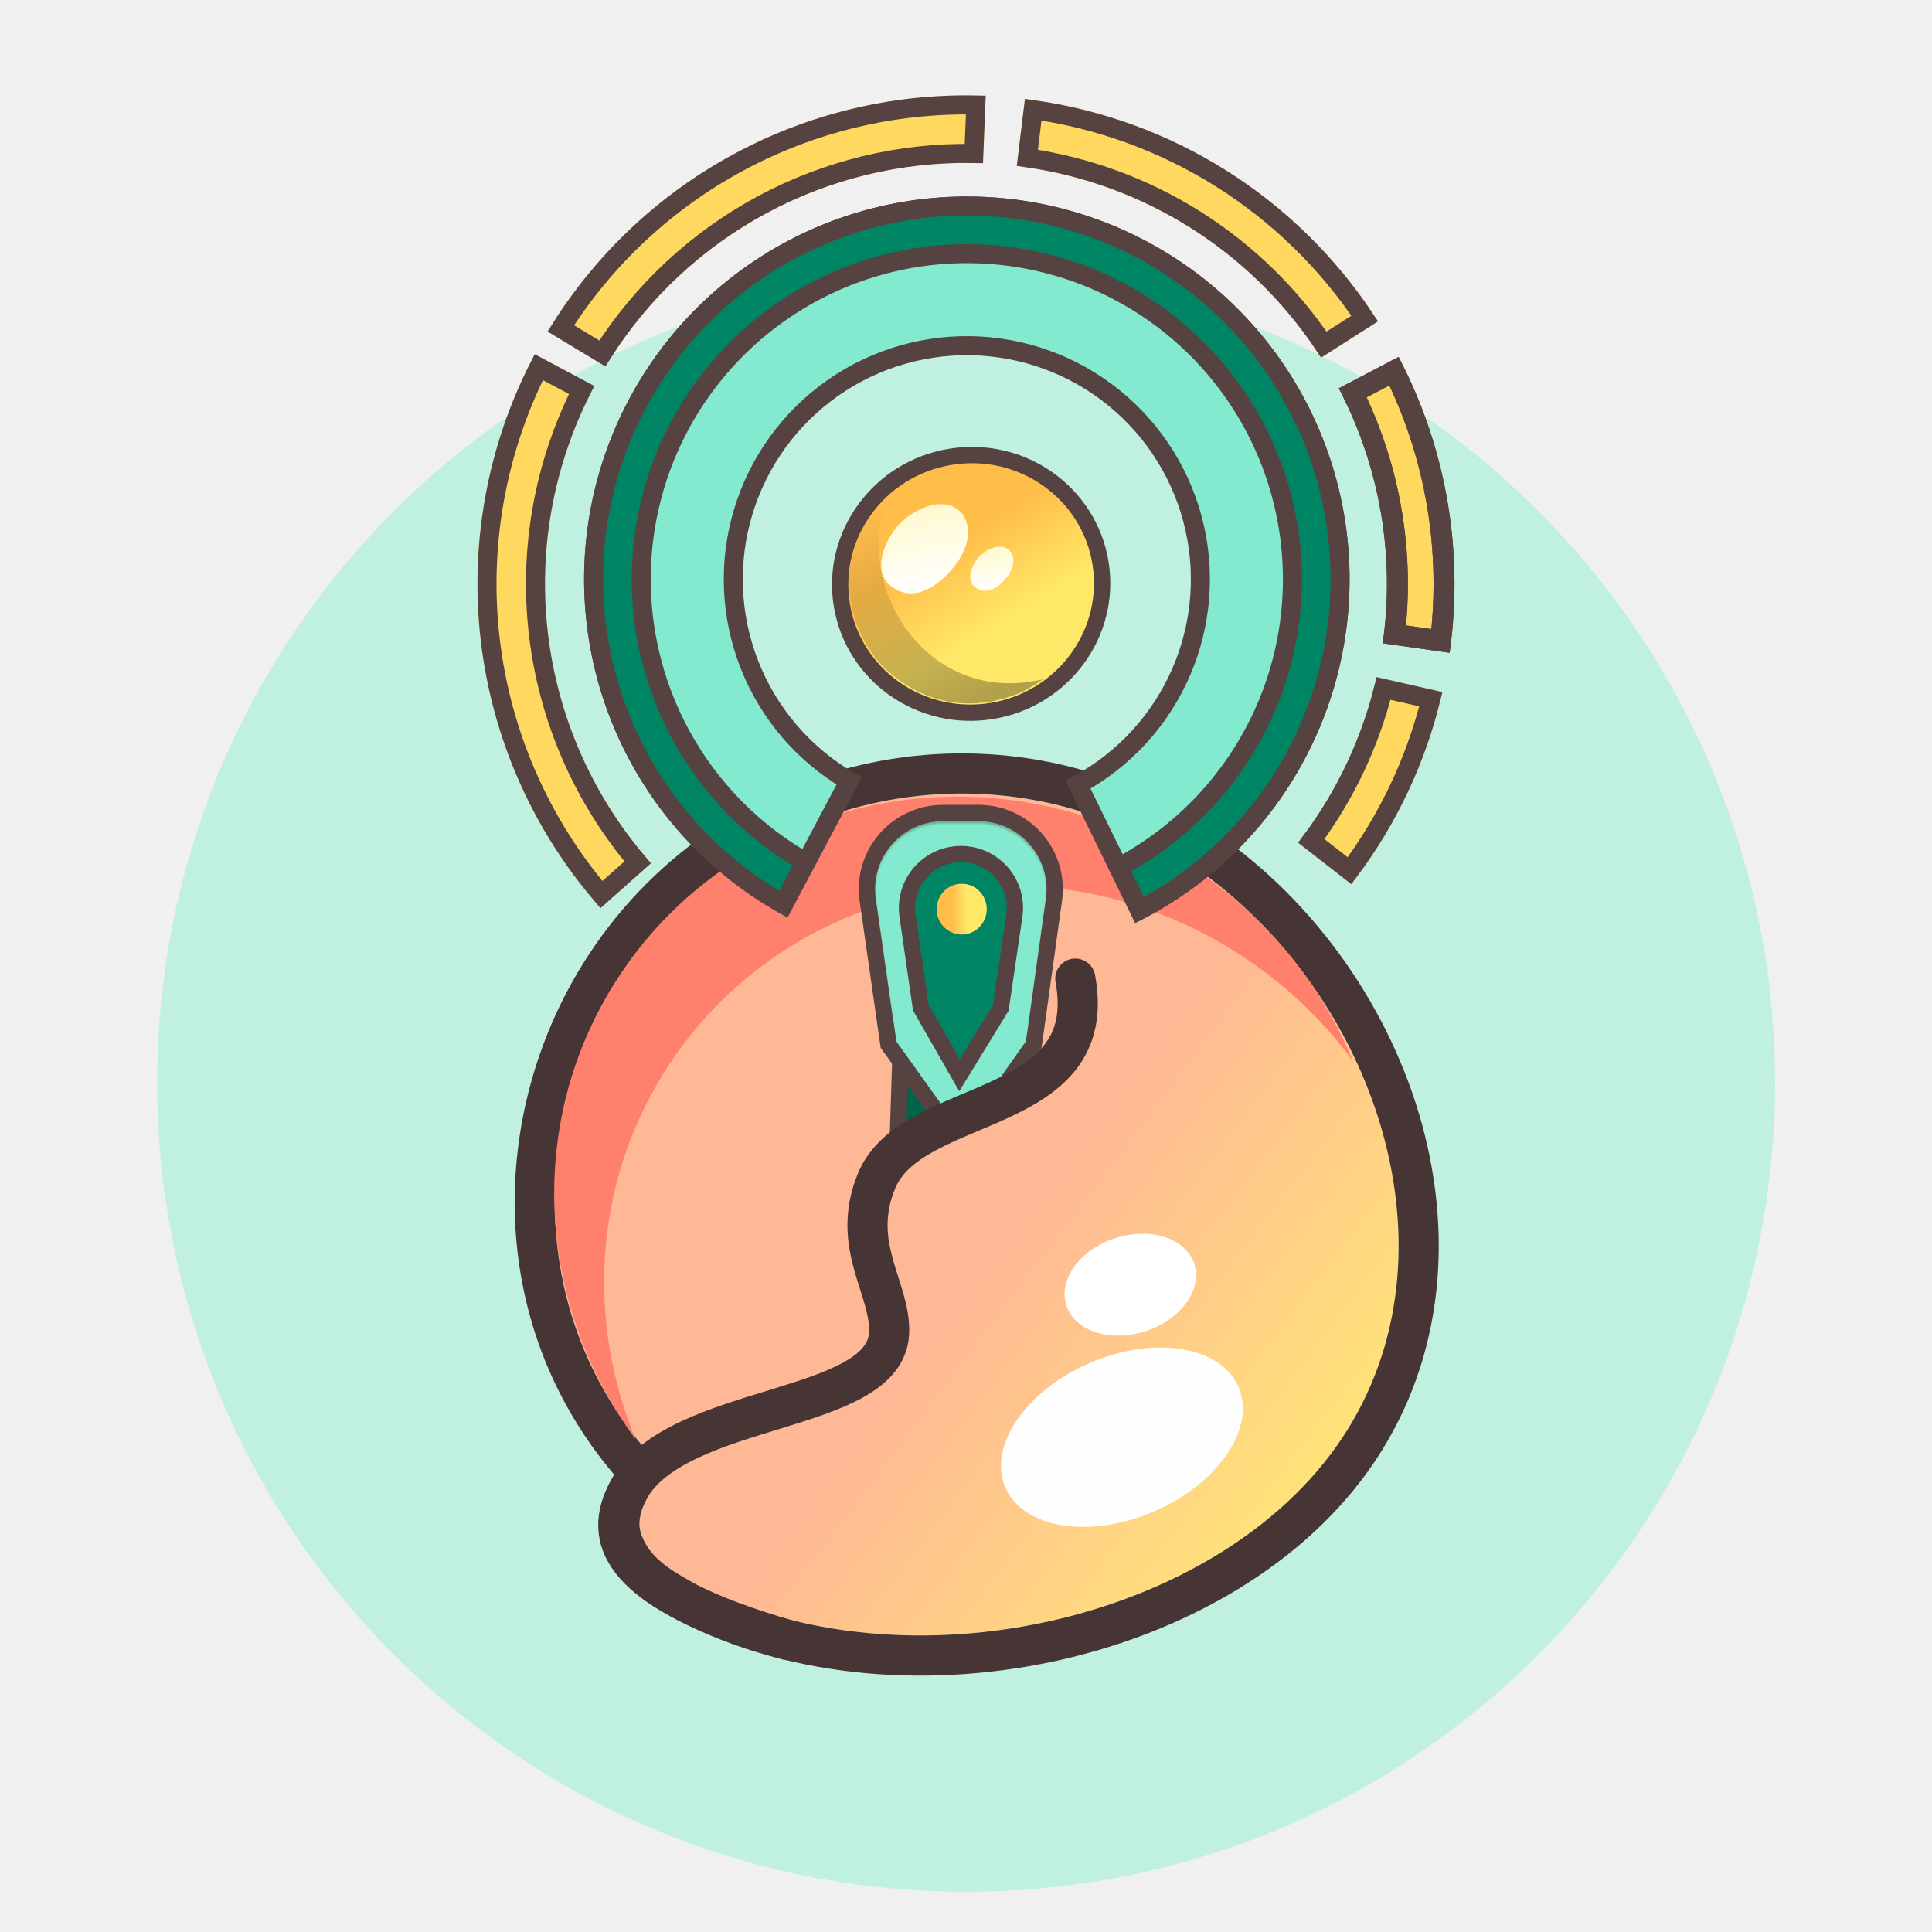
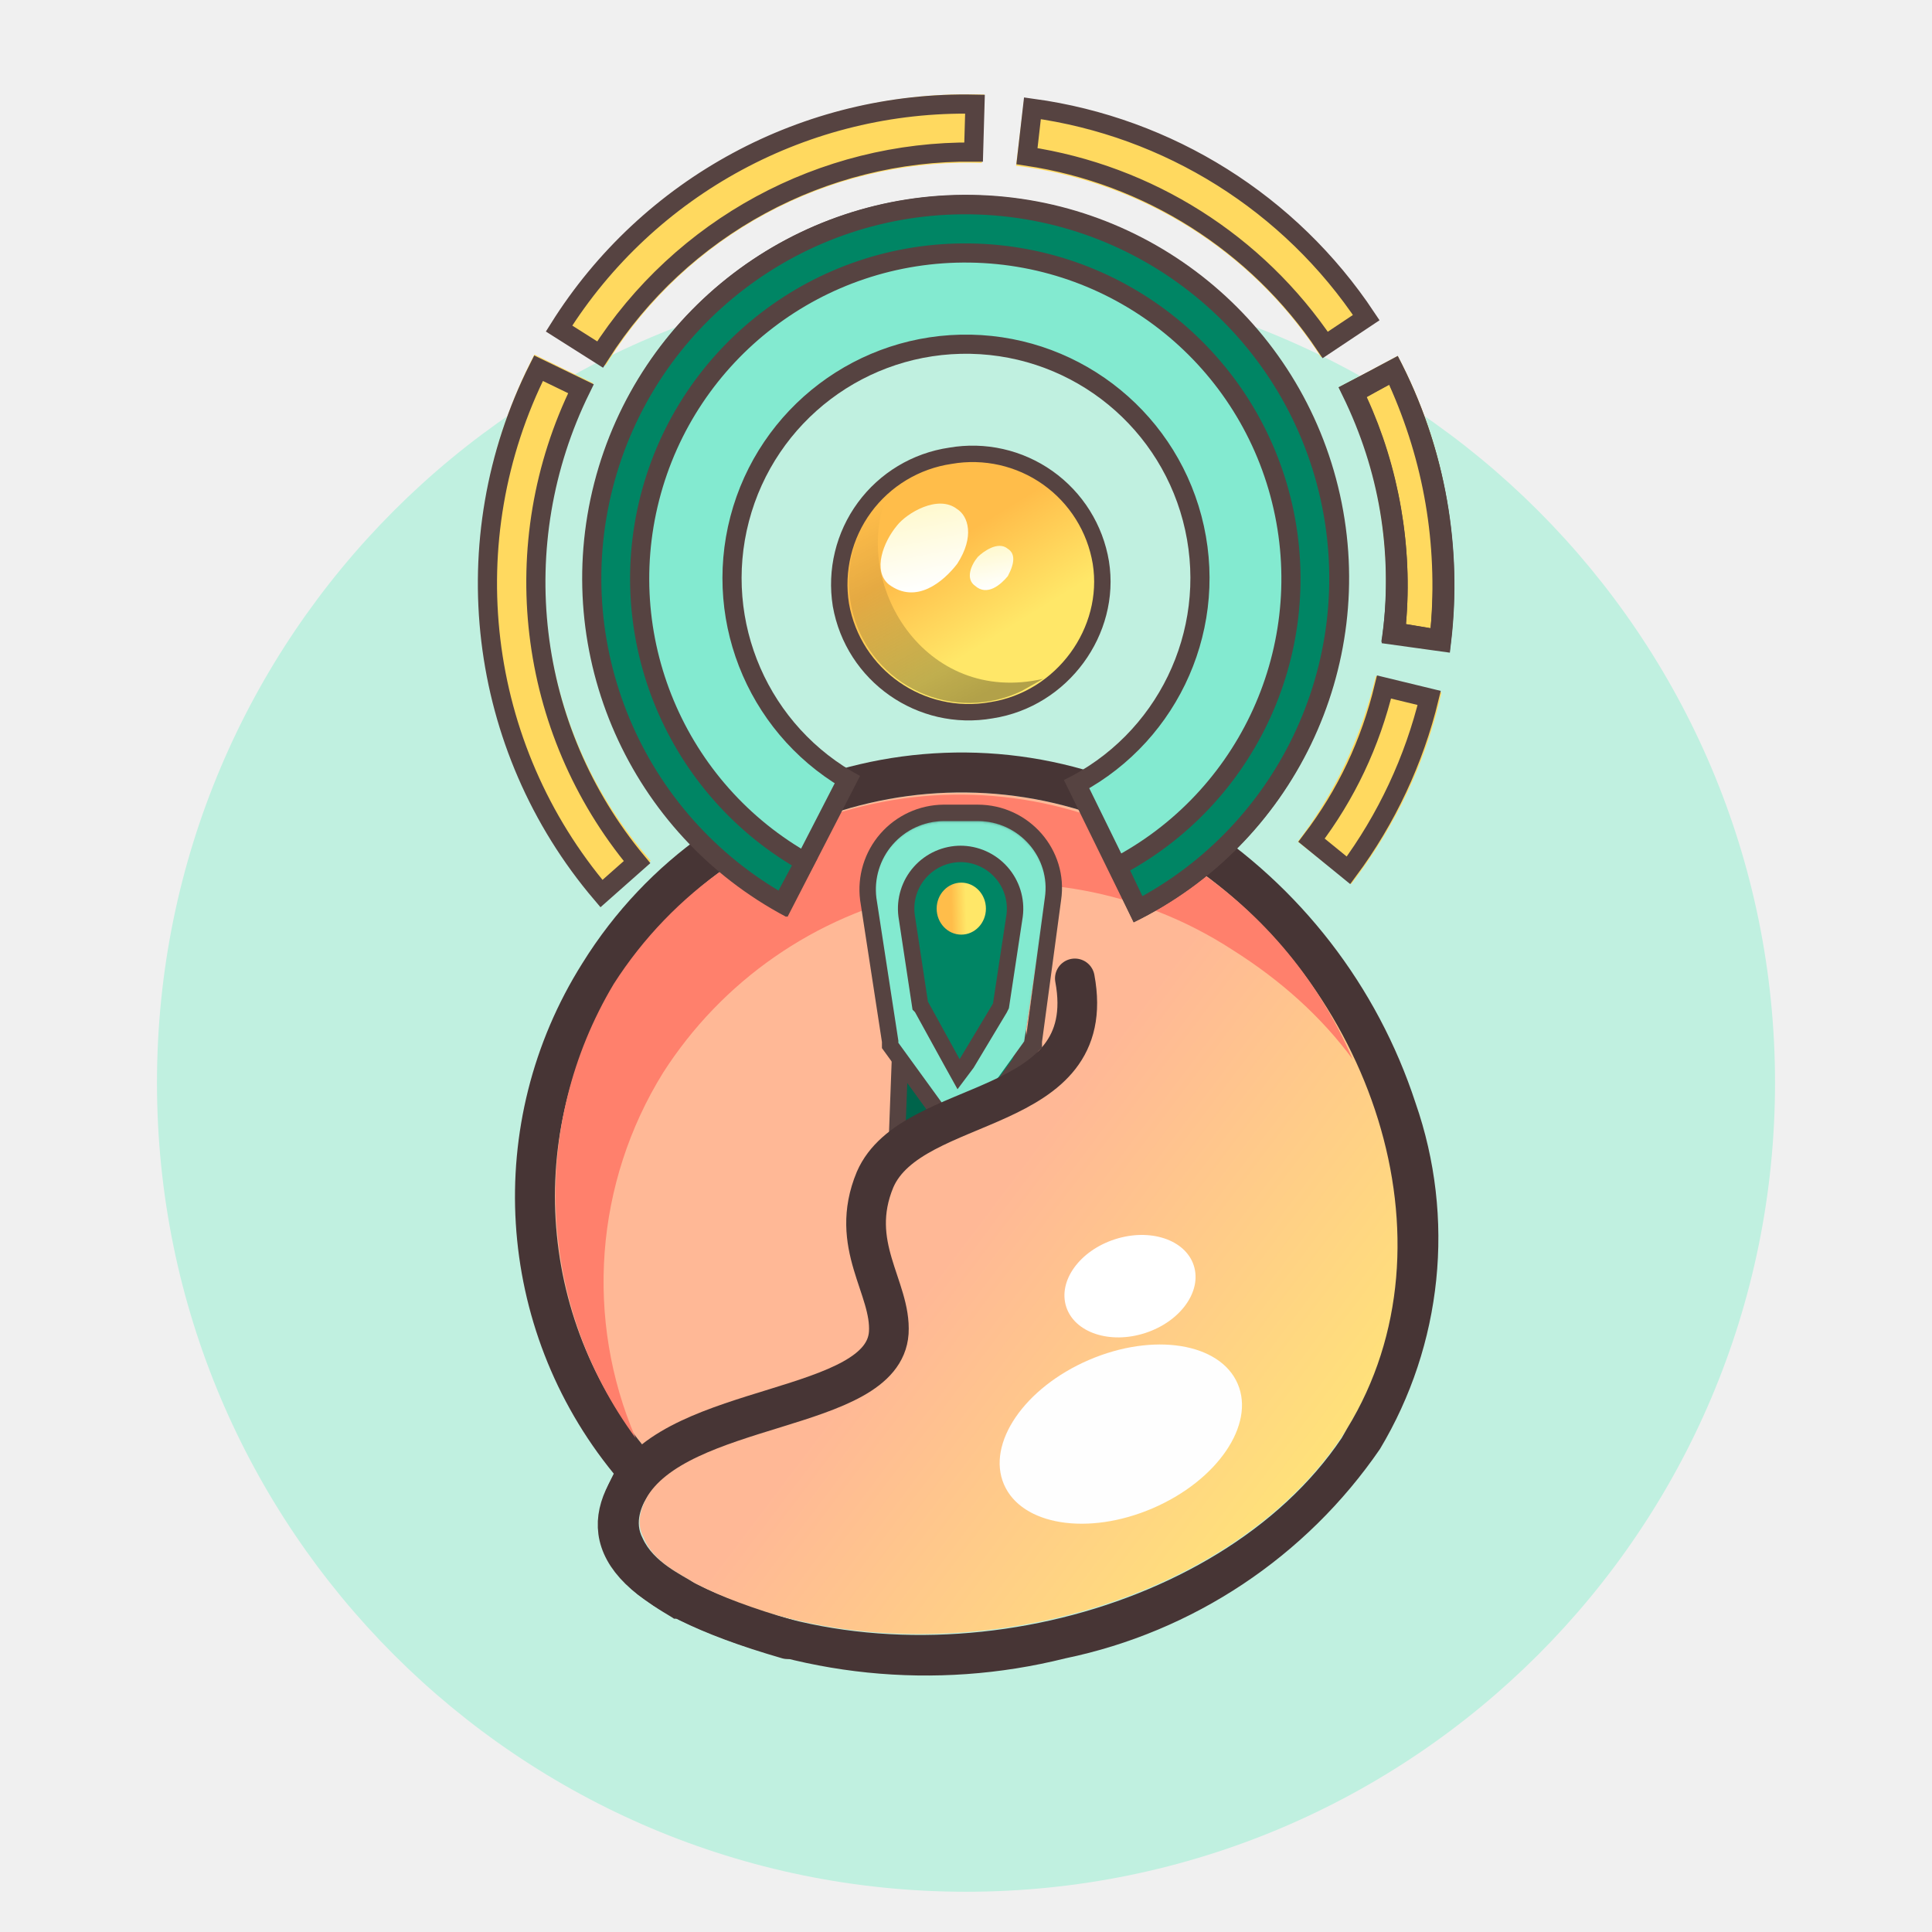
<svg xmlns="http://www.w3.org/2000/svg" viewBox="0 0 96 96">
-   <circle cx="48.005" cy="53.805" r="40.195" fill="#c0f0e0" />
-   <svg x="23.725" y="4.74" width="48.551" height="78.52" viewBox="0 0 71.417 115.501" preserveAspectRatio="none" fill="none" overflow="visible">
-     <g>
-       <path d="M10.204 65.016C3.693 75.475 3.697 89.967 13.286 100.092C14.101 100.906 10.906 103.224 12.117 105.512C12.874 107.289 15.003 108.236 15.946 108.823C31.442 116.857 54.935 111.438 63.592 97.533C72.248 83.628 64.96 64.169 51.054 55.513C37.15 46.856 18.86 51.111 10.204 65.016Z" fill="url(#rstack-website-rstest-paint0_linear_0_4-4)" />
-       <path d="M7.713 63.466C17.225 48.186 37.324 43.511 52.604 53.023C60.173 57.735 65.895 65.342 68.576 73.655C71.261 81.983 70.957 91.253 66.082 99.084C61.231 106.877 52.414 112.052 43.004 114.263C33.576 116.477 23.087 115.832 14.596 111.429L14.494 111.376L14.396 111.316C14.297 111.254 13.05 110.57 12.255 110.002C11.348 109.354 10.165 108.323 9.471 106.781C8.157 104.172 9.462 101.757 9.993 100.814C0.538 89.677 0.869 74.46 7.713 63.466ZM51.054 55.514C37.15 46.857 18.86 51.112 10.204 65.017L9.903 65.51C3.695 75.927 3.846 90.126 13.285 100.093C14.101 100.907 10.905 103.225 12.116 105.513C12.874 107.29 15.002 108.237 15.945 108.825C31.199 116.733 54.203 111.605 63.175 98.179L63.592 97.533C72.112 83.846 65.183 64.777 51.701 55.927L51.054 55.514Z" fill="#473535" />
-       <path d="M51.596 56.016C37.246 47.083 18.605 51.097 9.961 64.983C3.433 75.468 4.475 88.582 11.554 98.223C8.021 89.667 8.454 79.744 13.61 71.462C22.255 57.577 40.895 53.563 55.245 62.497C58.758 64.684 61.688 67.445 63.983 70.57C61.593 64.783 57.386 59.62 51.596 56.016Z" fill="#FF806C" />
-       <g>
-         <g>
-           <g filter="url(#rstack-website-rstest-filter0_i_0_4-2)">
-             <path d="M39.497 68.296L30.983 68.296L30.721 76.363L40.017 72.021L39.497 68.296Z" fill="#008564" />
-           </g>
-           <path d="M39.497 68.296L30.983 68.296L30.721 76.363L40.017 72.021L39.497 68.296Z" stroke="#564341" stroke-width="1.197" />
-         </g>
-         <g>
-           <mask id="rstack-website-rstest-path-5-inside-1_0_4-0" fill="white">
-             <path d="M48.069 60.493C53.713 57.73 58.263 53.147 60.984 47.483C63.706 41.819 64.442 35.404 63.072 29.271C61.703 23.138 58.309 17.645 53.437 13.676C48.565 9.708 42.499 7.495 36.216 7.394C29.933 7.294 23.799 9.312 18.802 13.123C13.806 16.934 10.238 22.316 8.674 28.402C7.109 34.488 7.64 40.923 10.179 46.671C12.718 52.419 17.119 57.145 22.671 60.087L28.102 49.837C24.851 48.115 22.275 45.349 20.789 41.984C19.303 38.619 18.992 34.852 19.908 31.29C20.824 27.727 22.912 24.576 25.837 22.346C28.762 20.115 32.352 18.933 36.03 18.992C39.708 19.051 43.26 20.346 46.111 22.67C48.963 24.993 50.95 28.209 51.752 31.799C52.553 35.389 52.122 39.144 50.529 42.459C48.936 45.775 46.273 48.457 42.969 50.075L48.069 60.493Z" />
-           </mask>
-           <path d="M48.069 60.493C53.713 57.73 58.263 53.147 60.984 47.483C63.706 41.819 64.442 35.404 63.072 29.271C61.703 23.138 58.309 17.645 53.437 13.676C48.565 9.708 42.499 7.495 36.216 7.394C29.933 7.294 23.799 9.312 18.802 13.123C13.806 16.934 10.238 22.316 8.674 28.402C7.109 34.488 7.64 40.923 10.179 46.671C12.718 52.419 17.119 57.145 22.671 60.087L28.102 49.837C24.851 48.115 22.275 45.349 20.789 41.984C19.303 38.619 18.992 34.852 19.908 31.29C20.824 27.727 22.912 24.576 25.837 22.346C28.762 20.115 32.352 18.933 36.03 18.992C39.708 19.051 43.26 20.346 46.111 22.67C48.963 24.993 50.95 28.209 51.752 31.799C52.553 35.389 52.122 39.144 50.529 42.459C48.936 45.775 46.273 48.457 42.969 50.075L48.069 60.493Z" fill="#83EAD0" stroke="#564341" stroke-width="2.782" mask="url(#rstack-website-rstest-path-5-inside-1_0_4-0)" />
-         </g>
-         <g>
-           <mask id="rstack-website-rstest-path-6-inside-2_0_4-1" fill="white">
-             <path d="M48.089 60.483C53.727 57.718 58.271 53.135 60.989 47.474C63.707 41.812 64.441 35.401 63.072 29.272C61.704 23.142 58.313 17.652 53.446 13.684C48.579 9.715 42.517 7.5 36.238 7.395C29.959 7.289 23.827 9.3 18.829 13.102C13.831 16.905 10.258 22.279 8.685 28.359C7.112 34.439 7.63 40.871 10.156 46.62C12.683 52.37 17.07 57.102 22.613 60.056L24.904 55.756C20.327 53.317 16.703 49.409 14.617 44.661C12.53 39.912 12.102 34.6 13.402 29.579C14.701 24.558 17.651 20.12 21.779 16.98C25.907 13.839 30.971 12.179 36.157 12.266C41.342 12.353 46.348 14.182 50.368 17.46C54.387 20.737 57.188 25.271 58.318 30.333C59.447 35.395 58.841 40.69 56.597 45.365C54.352 50.041 50.6 53.825 45.943 56.109L48.089 60.483Z" />
-           </mask>
-           <path d="M48.089 60.483C53.727 57.718 58.271 53.135 60.989 47.474C63.707 41.812 64.441 35.401 63.072 29.272C61.704 23.142 58.313 17.652 53.446 13.684C48.579 9.715 42.517 7.5 36.238 7.395C29.959 7.289 23.827 9.3 18.829 13.102C13.831 16.905 10.258 22.279 8.685 28.359C7.112 34.439 7.63 40.871 10.156 46.62C12.683 52.37 17.07 57.102 22.613 60.056L24.904 55.756C20.327 53.317 16.703 49.409 14.617 44.661C12.53 39.912 12.102 34.6 13.402 29.579C14.701 24.558 17.651 20.12 21.779 16.98C25.907 13.839 30.971 12.179 36.157 12.266C41.342 12.353 46.348 14.182 50.368 17.46C54.387 20.737 57.188 25.271 58.318 30.333C59.447 35.395 58.841 40.69 56.597 45.365C54.352 50.041 50.6 53.825 45.943 56.109L48.089 60.483Z" fill="#008564" stroke="#564341" stroke-width="2.782" mask="url(#rstack-website-rstest-path-6-inside-2_0_4-1)" />
-         </g>
-         <path d="M71.06 40.742C72.117 33.322 70.812 25.756 67.329 19.118L62.959 21.411C65.96 27.131 67.085 33.651 66.174 40.046L71.06 40.742Z" fill="#FFD95F" />
-         <g>
-           <path fill-rule="evenodd" clip-rule="evenodd" d="M67.325 19.118C67.327 19.122 67.329 19.126 67.331 19.13C67.566 19.578 67.791 20.031 68.007 20.488C70.757 26.326 71.874 32.801 71.239 39.223C71.188 39.73 71.127 40.236 71.055 40.742L66.169 40.046C67.08 33.651 65.956 27.131 62.955 21.411L67.325 19.118ZM66.651 21.199L64.988 22.072C67.41 27.274 68.403 33.029 67.864 38.742L69.722 39.007C70.315 32.903 69.254 26.752 66.651 21.199Z" fill="#564341" />
-           <path d="M63.871 57.653C67.093 53.518 69.365 48.724 70.526 43.612L65.713 42.519C64.713 46.925 62.755 51.056 59.978 54.619L63.871 57.653Z" fill="#FFD95F" />
-           <path d="M65.819 16.519C62.985 12.072 59.202 8.308 54.74 5.497C50.279 2.686 45.25 0.898 40.016 0.261L39.42 5.16C43.931 5.709 48.265 7.25 52.109 9.672C55.954 12.095 59.215 15.339 61.657 19.171L65.819 16.519Z" fill="#FFD95F" />
-           <path d="M37.148 0.029C30.756 -0.229 24.413 1.234 18.781 4.266C13.149 7.298 8.434 11.788 5.131 17.265L9.357 19.814C12.204 15.094 16.267 11.225 21.12 8.612C25.974 5.999 31.44 4.738 36.948 4.96L37.148 0.029Z" fill="#FFD95F" />
-           <path d="M4.19 18.922C0.766 25.354 -0.61 32.679 0.249 39.914C1.108 47.15 4.16 53.949 8.995 59.4L12.687 56.125C8.52 51.428 5.89 45.568 5.15 39.333C4.41 33.097 5.595 26.785 8.547 21.242L4.19 18.922Z" fill="#FFD95F" />
-           <path d="M7.613 21.533C4.83 27.05 3.73 33.268 4.459 39.414C5.188 45.56 7.714 51.349 11.711 56.061L9.059 58.413C4.582 53.16 1.754 46.696 0.939 39.832C0.125 32.968 1.36 26.021 4.482 19.866L7.613 21.533ZM69.684 44.134C68.559 48.668 66.539 52.93 63.741 56.671L60.945 54.491C63.424 51.161 65.218 47.375 66.227 43.349L69.684 44.134ZM67.025 20.06C67.145 20.3 67.263 20.541 67.378 20.784C70.075 26.508 71.17 32.858 70.547 39.154C70.52 39.421 70.49 39.688 70.457 39.954L66.946 39.454C67.677 33.367 66.614 27.198 63.886 21.707L67.025 20.06ZM66.327 20.584L64.665 21.456L64.078 21.764L64.357 22.365C66.728 27.456 67.699 33.087 67.171 38.677L67.109 39.337L67.766 39.431L69.624 39.695L70.345 39.798L70.414 39.074C71.019 32.846 69.936 26.57 67.28 20.904L66.972 20.246L66.327 20.584ZM36.424 0.703L36.281 4.246C30.885 4.147 25.55 5.438 20.791 8C16.032 10.562 12.016 14.304 9.127 18.863L6.092 17.032C9.309 11.93 13.792 7.742 19.11 4.879C24.428 2.016 30.393 0.579 36.424 0.703ZM40.62 1.045C45.505 1.737 50.192 3.452 54.37 6.085C58.548 8.717 62.118 12.204 64.851 16.311L61.861 18.216C59.41 14.55 56.216 11.438 52.48 9.084C48.745 6.73 44.557 5.191 40.192 4.563L40.62 1.045Z" stroke="#564341" stroke-width="1.391" />
-         </g>
-         <g>
-           <g filter="url(#rstack-website-rstest-filter1_i_0_4-3)">
-             <path d="M29.113 58.719C28.685 55.727 31.007 53.048 34.03 53.048L36.627 53.048C39.642 53.048 41.962 55.713 41.547 58.7L40.091 69.154L36.498 74.225L34.236 74.225L30.609 69.154L29.113 58.719Z" fill="#83EAD0" />
-           </g>
-           <path d="M36.627 52.452C40.004 52.452 42.602 55.437 42.137 58.782L40.682 69.236L40.661 69.381L40.577 69.499L36.984 74.569L36.806 74.82L33.93 74.82L33.752 74.571L30.124 69.501L30.039 69.383L30.019 69.239L28.523 58.804C28.043 55.452 30.644 52.452 34.03 52.452L36.627 52.452Z" stroke="#564341" stroke-width="1.192" />
-         </g>
-         <path d="M35.339 55.455C37.745 55.455 39.591 57.592 39.24 59.973L38.268 66.572L38.25 66.692L38.187 66.796L35.758 70.76L35.231 71.618L34.731 70.745L32.464 66.781L32.407 66.682L32.391 66.57L31.436 59.962C31.093 57.585 32.937 55.456 35.339 55.455Z" fill="#008564" stroke="#564341" stroke-width="1.192" />
-         <ellipse cx="35.392" cy="59.478" rx="1.832" ry="1.855" fill="url(#rstack-website-rstest-paint1_linear_0_4-5)" />
-         <g>
-           <path d="M34.561 26.419C39.79 25.561 44.695 29.035 45.535 34.154C46.375 39.274 42.837 44.133 37.608 44.991C32.379 45.849 27.473 42.375 26.633 37.256C25.793 32.136 29.332 27.277 34.561 26.419Z" fill="url(#rstack-website-rstest-paint2_linear_0_4-6)" stroke="#564341" stroke-width="1.192" />
-           <path d="M35.125 30.281C35.87 30.834 36.352 32.347 35.013 34.215C34.041 35.57 32.011 37.293 30.187 35.847C28.861 34.796 29.711 32.683 30.657 31.522C31.388 30.625 33.617 29.16 35.125 30.281Z" fill="url(#rstack-website-rstest-paint3_linear_0_4-7)" />
-           <path d="M38.806 33.185C39.175 33.459 39.413 34.208 38.75 35.133C38.269 35.803 37.264 36.657 36.361 35.941C35.704 35.42 36.125 34.374 36.594 33.799C36.956 33.355 38.059 32.63 38.806 33.185Z" fill="url(#rstack-website-rstest-paint4_linear_0_4-8)" />
-           <path d="M41.361 42.669C32.75 44.736 27.298 35.681 30.033 29.247C30.033 29.247 28.875 30.299 28.752 30.524C27.378 33.014 26.733 35.035 27.509 37.98C27.946 39.638 29.062 41.327 30.137 42.193C32.837 44.532 36.262 45.109 39.767 43.62C40.299 43.379 41.361 42.669 41.361 42.669Z" fill="url(#rstack-website-rstest-paint5_linear_0_4-9)" fill-opacity="0.3" />
-         </g>
-       </g>
-       <ellipse cx="47.718" cy="86.928" rx="4.917" ry="3.575" transform="rotate(162.091 47.7181 86.9276)" fill="white" />
-       <ellipse cx="47.103" cy="98.076" rx="9.279" ry="5.912" transform="rotate(156.698 47.1028 98.0763)" fill="#FEFEFE" />
-       <path d="M22.699 112.904C10.559 109.393 8.929 105.584 11.111 101.81C14.732 95.545 29.729 96.383 30.081 90.533C30.279 87.248 27.185 84.097 29.184 79.31C31.791 73.069 45.598 74.766 43.697 64.557" stroke="#473535" stroke-width="2.934" stroke-linecap="round" />
+   <circle cx="48" cy="53.8" r="40.2" fill="#c0f0e0" />
+   <g fill="none" transform="matrix(.67983 0 0 .67982 23.7 4.7)">
+     <path fill="url(#a)" d="M10.2 65a29 29 0 0 0 3 35c.9 1-2.3 3.2-1 5.5.7 1.8 2.8 2.7 3.7 3.3 15.5 8 39 2.6 47.7-11.3 8.6-13.9 1.4-33.3-12.5-42A29.7 29.7 0 0 0 10.2 65" />
+     <path fill="#473535" d="M7.7 63.5A32.6 32.6 0 0 1 52.6 53a39 39 0 0 1 16 20.7A30 30 0 0 1 66 99a37 37 0 0 1-23 15.3 42 42 0 0 1-28.4-2.9h-.2c-.1-.1-1.4-.8-2.1-1.4q-1.6-1-2.8-3.2c-1.3-2.6 0-5 .5-6a32 32 0 0 1-2.3-37.3m43.4-8A29.7 29.7 0 0 0 10.2 65l-.3.5a29 29 0 0 0 3.4 34.6c.8.8-2.4 3.1-1.2 5.4.8 1.8 2.9 2.7 3.8 3.3 15.3 8 38.3 2.8 47.3-10.6l.4-.7C72 83.8 65.2 64.8 51.7 56z" />
+     <path fill="#ff806c" d="M51.6 56A30 30 0 0 0 10 65a30 30 0 0 0 1.6 33.2 29 29 0 0 1 2-26.7 30 30 0 0 1 41.6-9q5.4 3.4 8.8 8A32 32 0 0 0 51.6 56" />
+     <g filter="url(#b)">
+       <path fill="#008564" d="M39.5 68.3H31l-.3 8L40 72z" />
    </g>
+     <path stroke="#564341" stroke-width="1.2" d="M39.5 68.3H31l-.3 8L40 72z" />
+     <mask id="c" fill="#fff">
+       <path d="M48 60.5a28 28 0 1 0-25.3-.4L28 49.8a16.4 16.4 0 1 1 14.9.3z" />
+     </mask>
+     <path fill="#83ead0" stroke="#564341" stroke-width="2.8" d="M48 60.5a28 28 0 1 0-25.3-.4L28 49.8a16.4 16.4 0 1 1 14.9.3z" mask="url(#c)" />
+     <mask id="d" fill="#fff">
+       <path d="M48 60.5a28 28 0 1 0-25.4-.4l2.3-4.3a23.1 23.1 0 1 1 21 .3z" />
+     </mask>
+     <path fill="#008564" stroke="#564341" stroke-width="2.8" d="M48 60.5a28 28 0 1 0-25.4-.4l2.3-4.3a23.1 23.1 0 1 1 21 .3z" mask="url(#d)" />
+     <path fill="#ffd95f" d="M71 40.7c1.1-7.4-.2-15-3.7-21.6L63 21.4c3 5.7 4 12.3 3.2 18.6z" />
+     <path fill="#564341" fill-rule="evenodd" d="M67.3 19.1a36 36 0 0 1 3.8 21.6l-5-.7A30 30 0 0 0 63 21.4zm-.6 2.1-1.7.9c2.4 5.2 3.4 11 2.9 16.6l1.8.3q.9-9.3-3-17.8" clip-rule="evenodd" />
+     <path fill="#ffd95f" d="M63.9 57.7q4.9-6.4 6.6-14l-4.8-1.2q-1.6 6.7-5.7 12.1zm1.9-41.2A36 36 0 0 0 40 .3l-.6 4.9a31 31 0 0 1 22.3 14zM37.1 0a36 36 0 0 0-32 17.3l4.3 2.5A31 31 0 0 1 36.9 5zM4.2 19A36 36 0 0 0 9 59.3l3.7-3.3a31 31 0 0 1-4.2-34.9z" />
+     <path stroke="#564341" stroke-width="1.4" d="M7.6 21.5a32 32 0 0 0 4.1 34.6l-2.6 2.3A35 35 0 0 1 4.5 20zm62 22.6a35 35 0 0 1-5.9 12.6L61 54.5q3.8-5 5.3-11.2zm-2.6-24A35 35 0 0 1 70.5 40l-3.6-.5q1.1-9.4-3-17.8zm-.7.5-1.6.9-.6.3.3.6c2.3 5 3.3 10.7 2.8 16.3v.6l.6.1 1.8.3.7.1.1-.7q.8-9.5-3.1-18.2l-.3-.7zM36.4.7l-.1 3.5A32 32 0 0 0 9 19l-3-1.9A35 35 0 0 1 36.4.7Zm4.2.3A35 35 0 0 1 65 16.3l-3 2A32 32 0 0 0 40.2 4.5z" />
+     <g filter="url(#e)">
+       <path fill="#83ead0" d="M29.1 58.7a5 5 0 0 1 5-5.7h2.5a5 5 0 0 1 5 5.7L40 69.2l-3.6 5h-2.3l-3.6-5z" />
+     </g>
+     <path stroke="#564341" stroke-width="1.2" d="M36.6 52.5c3.4 0 6 3 5.5 6.3l-1.4 10.4v.2l-.1.1-3.6 5-.2.3H34l-.1-.2-3.7-5.1v-.3l-1.6-10.4a5.6 5.6 0 0 1 5.5-6.3z" />
+     <path fill="#008564" stroke="#564341" stroke-width="1.2" d="M35.3 55.5a4 4 0 0 1 4 4.5l-1 6.6-.1.2-2.4 4-.6.8-.5-.9-2.2-4-.1-.1-1-6.6a4 4 0 0 1 4-4.5Z" />
+     <ellipse cx="35.4" cy="59.5" fill="url(#f)" rx="1.8" ry="1.9" />
+     <path fill="url(#g)" stroke="#564341" stroke-width="1.2" d="M34.6 26.4a9.5 9.5 0 0 1 11 7.8c.8 5-2.8 10-8 10.8a9.5 9.5 0 0 1-11-7.7 9.5 9.5 0 0 1 8-10.9Z" />
+     <path fill="url(#h)" d="M35.1 30.3c.8.5 1.3 2 0 4-1 1.3-3 3-5 1.5-1.2-1-.4-3.1.6-4.3.7-.9 3-2.3 4.4-1.2" />
+     <path fill="url(#i)" d="M38.8 33.2q.8.5 0 2c-.5.6-1.5 1.5-2.4.7-.7-.5-.3-1.5.2-2.1.4-.4 1.5-1.2 2.2-.6" />
+     <path fill="url(#j)" fill-opacity=".3" d="M41.4 42.7c-8.7 2-14.1-7-11.4-13.5l-1.2 1.3a9 9 0 0 0-1.3 7.5 8.8 8.8 0 0 0 12.3 5.6z" />
+     <ellipse cx="47.7" cy="86.9" fill="#fff" rx="4.9" ry="3.6" transform="rotate(162 47.7 87)" />
+     <ellipse cx="47.1" cy="98.1" fill="#fefefe" rx="9.3" ry="5.9" transform="rotate(156.7 47.1 98)" />
+     <path stroke="#473535" stroke-linecap="round" stroke-width="2.9" d="M22.7 112.9c-12.1-3.5-13.8-7.3-11.6-11 3.6-6.4 18.6-5.5 19-11.4.2-3.3-3-6.4-1-11.2 2.7-6.2 16.5-4.5 14.6-14.7" />
    <defs>
-       <filter id="rstack-website-rstest-filter0_i_0_4-2" x="30.091" y="67.698" width="10.58" height="9.62" filterUnits="userSpaceOnUse" color-interpolation-filters="sRGB">
-         <feFlood flood-opacity="0" result="BackgroundImageFix" />
-         <feBlend mode="normal" in="SourceGraphic" in2="BackgroundImageFix" result="shape" />
-         <feColorMatrix in="SourceAlpha" type="matrix" values="0 0 0 0 0 0 0 0 0 0 0 0 0 0 0 0 0 0 127 0" result="hardAlpha" />
-         <feOffset dx="3.191" />
-         <feComposite in2="hardAlpha" operator="arithmetic" k2="-1" k3="1" />
-         <feColorMatrix type="matrix" values="0 0 0 0 0 0 0 0 0 0 0 0 0 0 0 0 0 0 0.25 0" />
-         <feBlend mode="normal" in2="shape" result="effect1_innerShadow_0_4" />
-       </filter>
-       <filter id="rstack-website-rstest-filter1_i_0_4-3" x="27.87" y="51.856" width="14.917" height="23.76" filterUnits="userSpaceOnUse" color-interpolation-filters="sRGB">
-         <feFlood flood-opacity="0" result="BackgroundImageFix" />
-         <feBlend mode="normal" in="SourceGraphic" in2="BackgroundImageFix" result="shape" />
-         <feColorMatrix in="SourceAlpha" type="matrix" values="0 0 0 0 0 0 0 0 0 0 0 0 0 0 0 0 0 0 127 0" result="hardAlpha" />
-         <feOffset dy="0.199" />
-         <feGaussianBlur stdDeviation="0.099" />
-         <feComposite in2="hardAlpha" operator="arithmetic" k2="-1" k3="1" />
-         <feColorMatrix type="matrix" values="0 0 0 0 0 0 0 0 0 0 0 0 0 0 0 0 0 0 0.25 0" />
-         <feBlend mode="normal" in2="shape" result="effect1_innerShadow_0_4" />
-       </filter>
-       <linearGradient id="rstack-website-rstest-paint0_linear_0_4-4" x1="60.333" y1="102.948" x2="10.205" y2="65.015" gradientUnits="userSpaceOnUse">
-         <stop offset="0.012" stop-color="#FFE279" />
-         <stop offset="0.461" stop-color="#FFB896" />
-         <stop offset="0.741" stop-color="#FFB896" />
+       <linearGradient id="a" x1="60.3" x2="10.2" y1="102.9" y2="65" gradientUnits="userSpaceOnUse">
+         <stop offset="0" stop-color="#ffe279" />
+         <stop offset=".5" stop-color="#ffb896" />
+         <stop offset=".7" stop-color="#ffb896" />
      </linearGradient>
-       <linearGradient id="rstack-website-rstest-paint1_linear_0_4-5" x1="37.224" y1="59.517" x2="33.564" y2="59.605" gradientUnits="userSpaceOnUse">
-         <stop stop-color="#FFE768" />
-         <stop offset="0.4" stop-color="#FFE768" />
-         <stop offset="0.7" stop-color="#FFBD4A" />
-         <stop offset="1" stop-color="#FFBD4A" />
+       <linearGradient id="f" x1="37.2" x2="33.6" y1="59.5" y2="59.6" gradientUnits="userSpaceOnUse">
+         <stop stop-color="#ffe768" />
+         <stop offset=".4" stop-color="#ffe768" />
+         <stop offset=".7" stop-color="#ffbd4a" />
+         <stop offset="1" stop-color="#ffbd4a" />
      </linearGradient>
-       <linearGradient id="rstack-website-rstest-paint2_linear_0_4-6" x1="32.508" y1="27.301" x2="42.484" y2="43.548" gradientUnits="userSpaceOnUse">
-         <stop stop-color="#FFBD4A" />
-         <stop offset="0.3" stop-color="#FFBD4A" />
-         <stop offset="0.656" stop-color="#FFE768" />
-         <stop offset="1" stop-color="#FFE768" />
+       <linearGradient id="g" x1="32.5" x2="42.5" y1="27.3" y2="43.5" gradientUnits="userSpaceOnUse">
+         <stop stop-color="#ffbd4a" />
+         <stop offset=".3" stop-color="#ffbd4a" />
+         <stop offset=".7" stop-color="#ffe768" />
+         <stop offset="1" stop-color="#ffe768" />
      </linearGradient>
-       <linearGradient id="rstack-website-rstest-paint3_linear_0_4-7" x1="32.089" y1="30.175" x2="33.279" y2="36.121" gradientUnits="userSpaceOnUse">
-         <stop stop-color="#FFF9CE" />
-         <stop offset="1" stop-color="white" />
+       <linearGradient id="h" x1="32.1" x2="33.3" y1="30.2" y2="36.1" gradientUnits="userSpaceOnUse">
+         <stop stop-color="#fff9ce" />
+         <stop offset="1" stop-color="#fff" />
      </linearGradient>
-       <linearGradient id="rstack-website-rstest-paint4_linear_0_4-8" x1="37.303" y1="33.133" x2="37.892" y2="36.076" gradientUnits="userSpaceOnUse">
-         <stop stop-color="#FFF9CE" />
-         <stop offset="1" stop-color="white" />
+       <linearGradient id="i" x1="37.3" x2="37.9" y1="33.1" y2="36.1" gradientUnits="userSpaceOnUse">
+         <stop stop-color="#fff9ce" />
+         <stop offset="1" stop-color="#fff" />
      </linearGradient>
-       <linearGradient id="rstack-website-rstest-paint5_linear_0_4-9" x1="27.99" y1="30.722" x2="35.126" y2="44.691" gradientUnits="userSpaceOnUse">
+       <linearGradient id="j" x1="28" x2="35.1" y1="30.7" y2="44.7" gradientUnits="userSpaceOnUse">
        <stop stop-opacity="0" />
        <stop offset="1" />
      </linearGradient>
+       <filter id="b" width="10.6" height="9.6" x="30.1" y="67.7" color-interpolation-filters="sRGB" filterUnits="userSpaceOnUse">
+         <feFlood flood-opacity="0" result="BackgroundImageFix" />
+         <feBlend in="SourceGraphic" in2="BackgroundImageFix" result="shape" />
+         <feColorMatrix in="SourceAlpha" result="hardAlpha" values="0 0 0 0 0 0 0 0 0 0 0 0 0 0 0 0 0 0 127 0" />
+         <feOffset dx="3.2" />
+         <feComposite in2="hardAlpha" k2="-1" k3="1" operator="arithmetic" />
+         <feColorMatrix values="0 0 0 0 0 0 0 0 0 0 0 0 0 0 0 0 0 0 0.25 0" />
+         <feBlend in2="shape" result="effect1_innerShadow_0_4" />
+       </filter>
+       <filter id="e" width="14.9" height="23.8" x="27.9" y="51.9" color-interpolation-filters="sRGB" filterUnits="userSpaceOnUse">
+         <feFlood flood-opacity="0" result="BackgroundImageFix" />
+         <feBlend in="SourceGraphic" in2="BackgroundImageFix" result="shape" />
+         <feColorMatrix in="SourceAlpha" result="hardAlpha" values="0 0 0 0 0 0 0 0 0 0 0 0 0 0 0 0 0 0 127 0" />
+         <feOffset dy=".2" />
+         <feGaussianBlur stdDeviation=".1" />
+         <feComposite in2="hardAlpha" k2="-1" k3="1" operator="arithmetic" />
+         <feColorMatrix values="0 0 0 0 0 0 0 0 0 0 0 0 0 0 0 0 0 0 0.25 0" />
+         <feBlend in2="shape" result="effect1_innerShadow_0_4" />
+       </filter>
    </defs>
-   </svg>
+   </g>
</svg>
